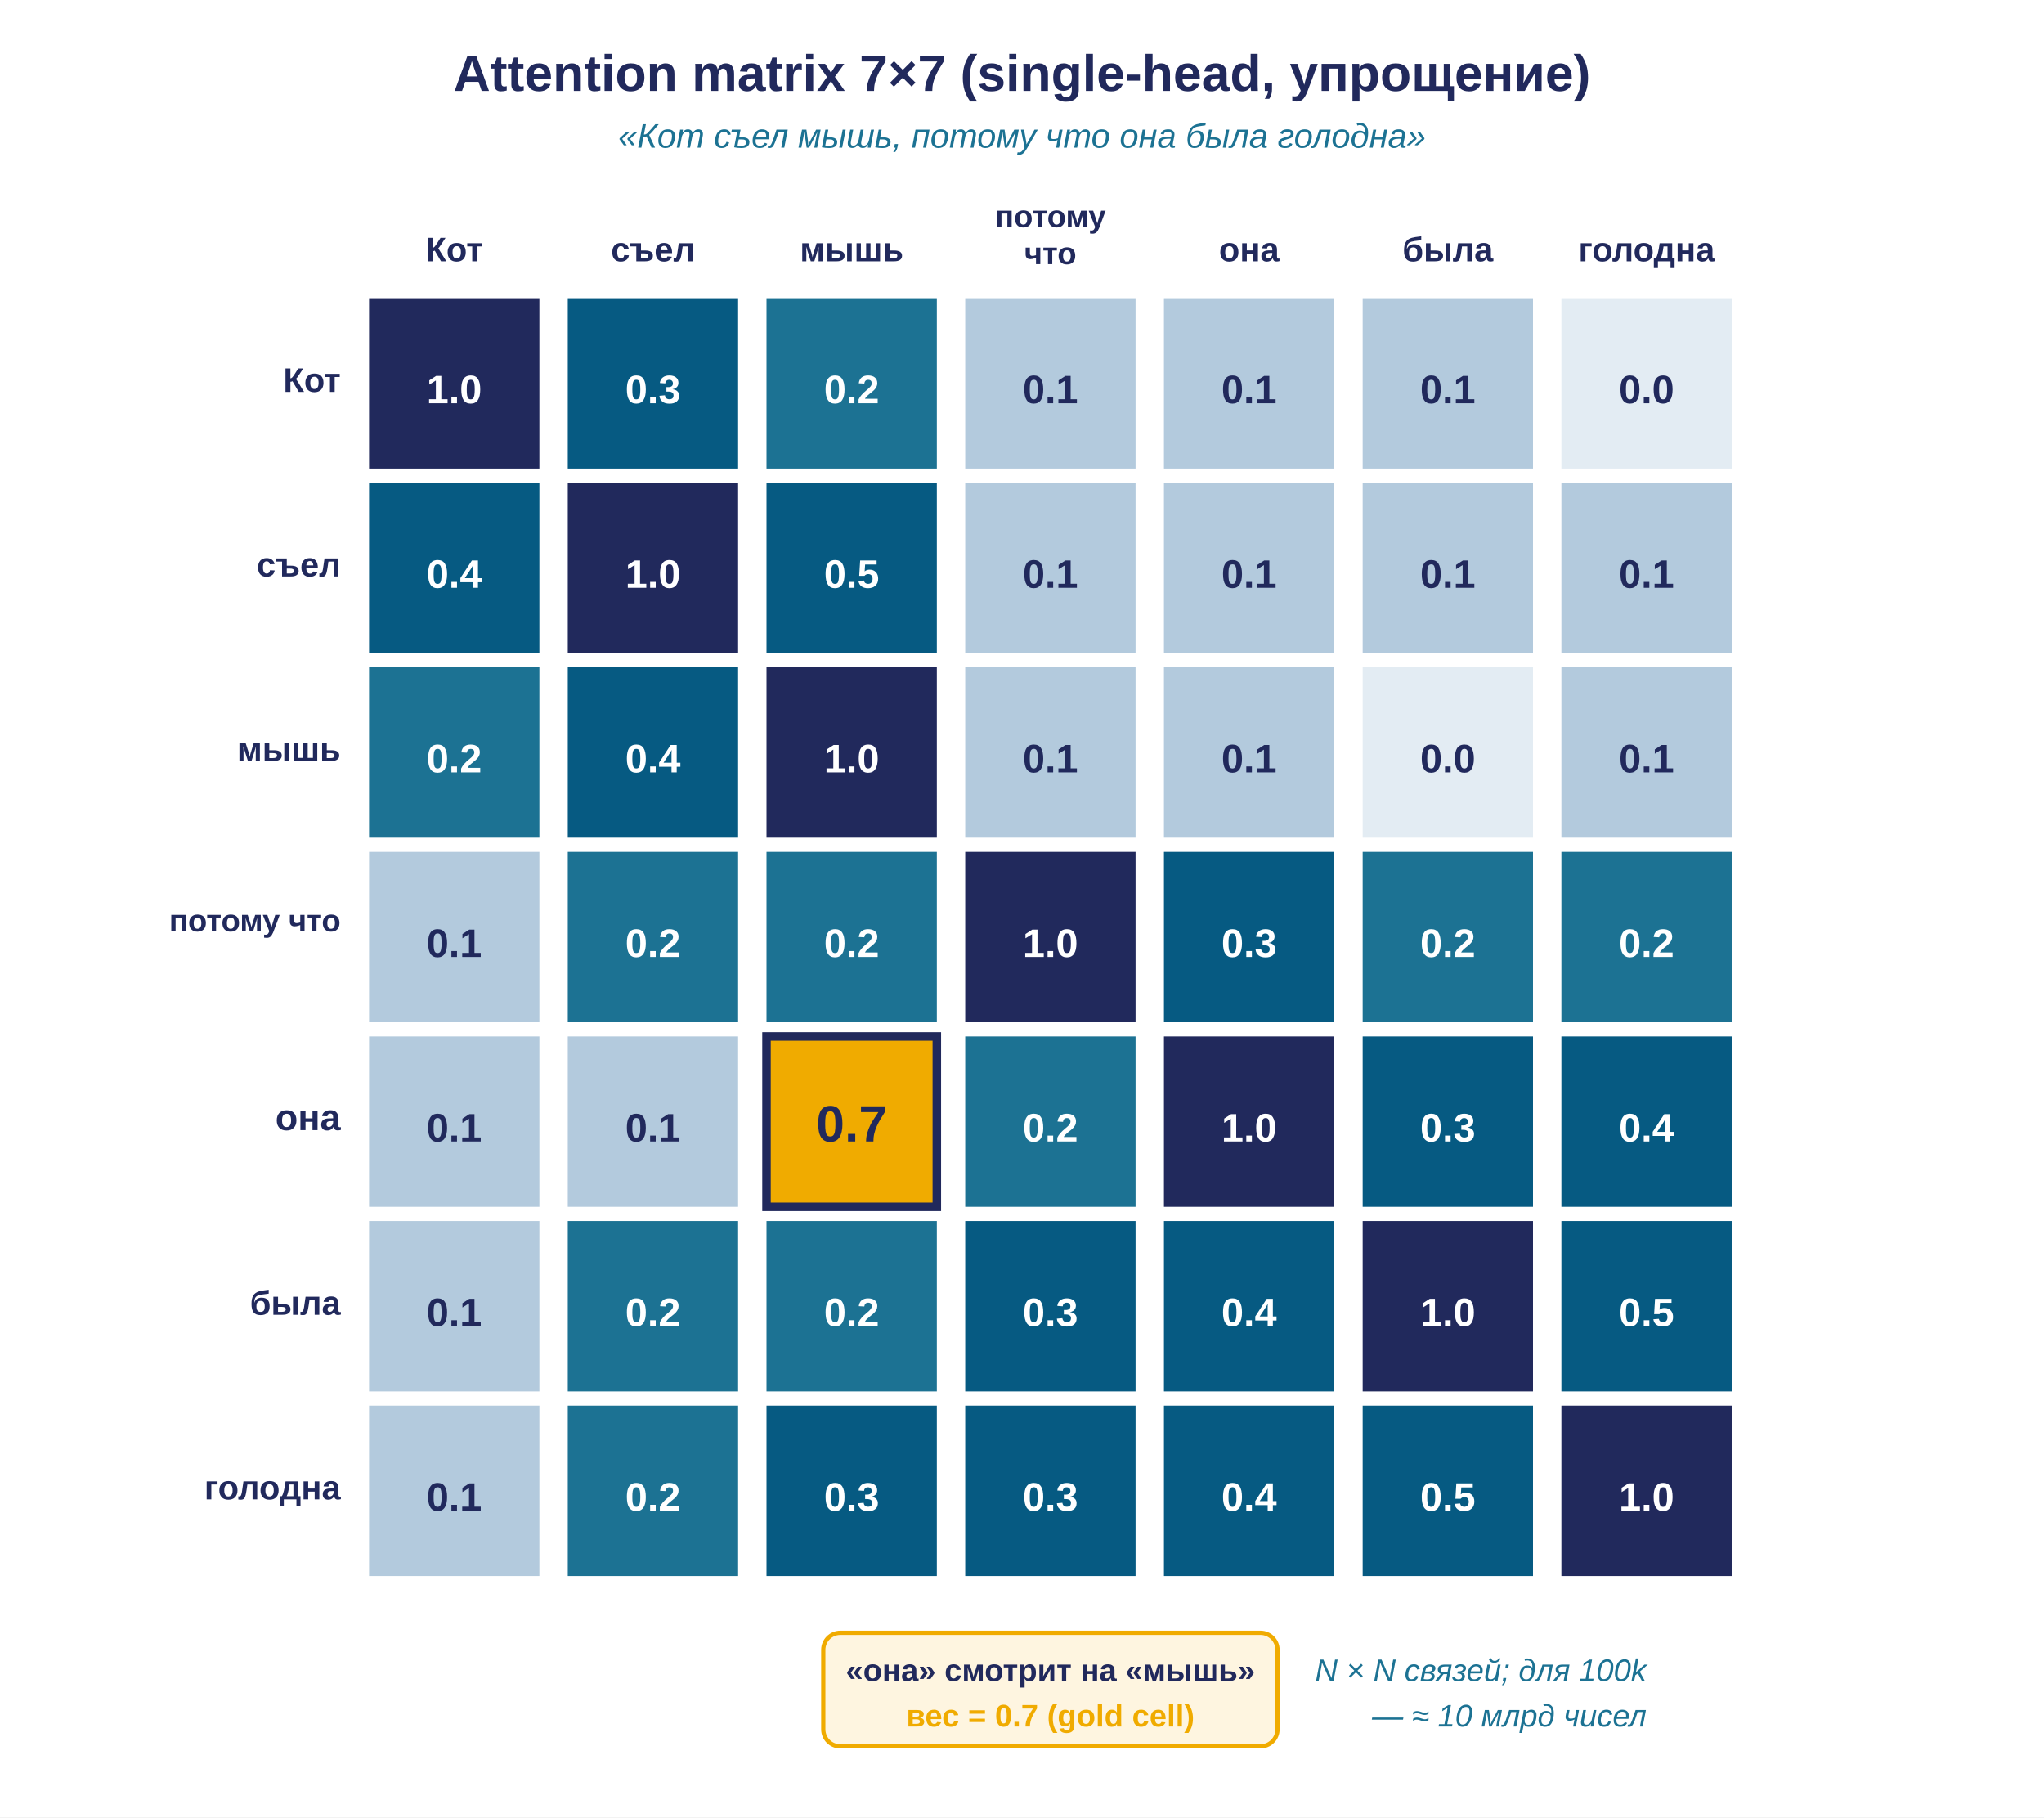
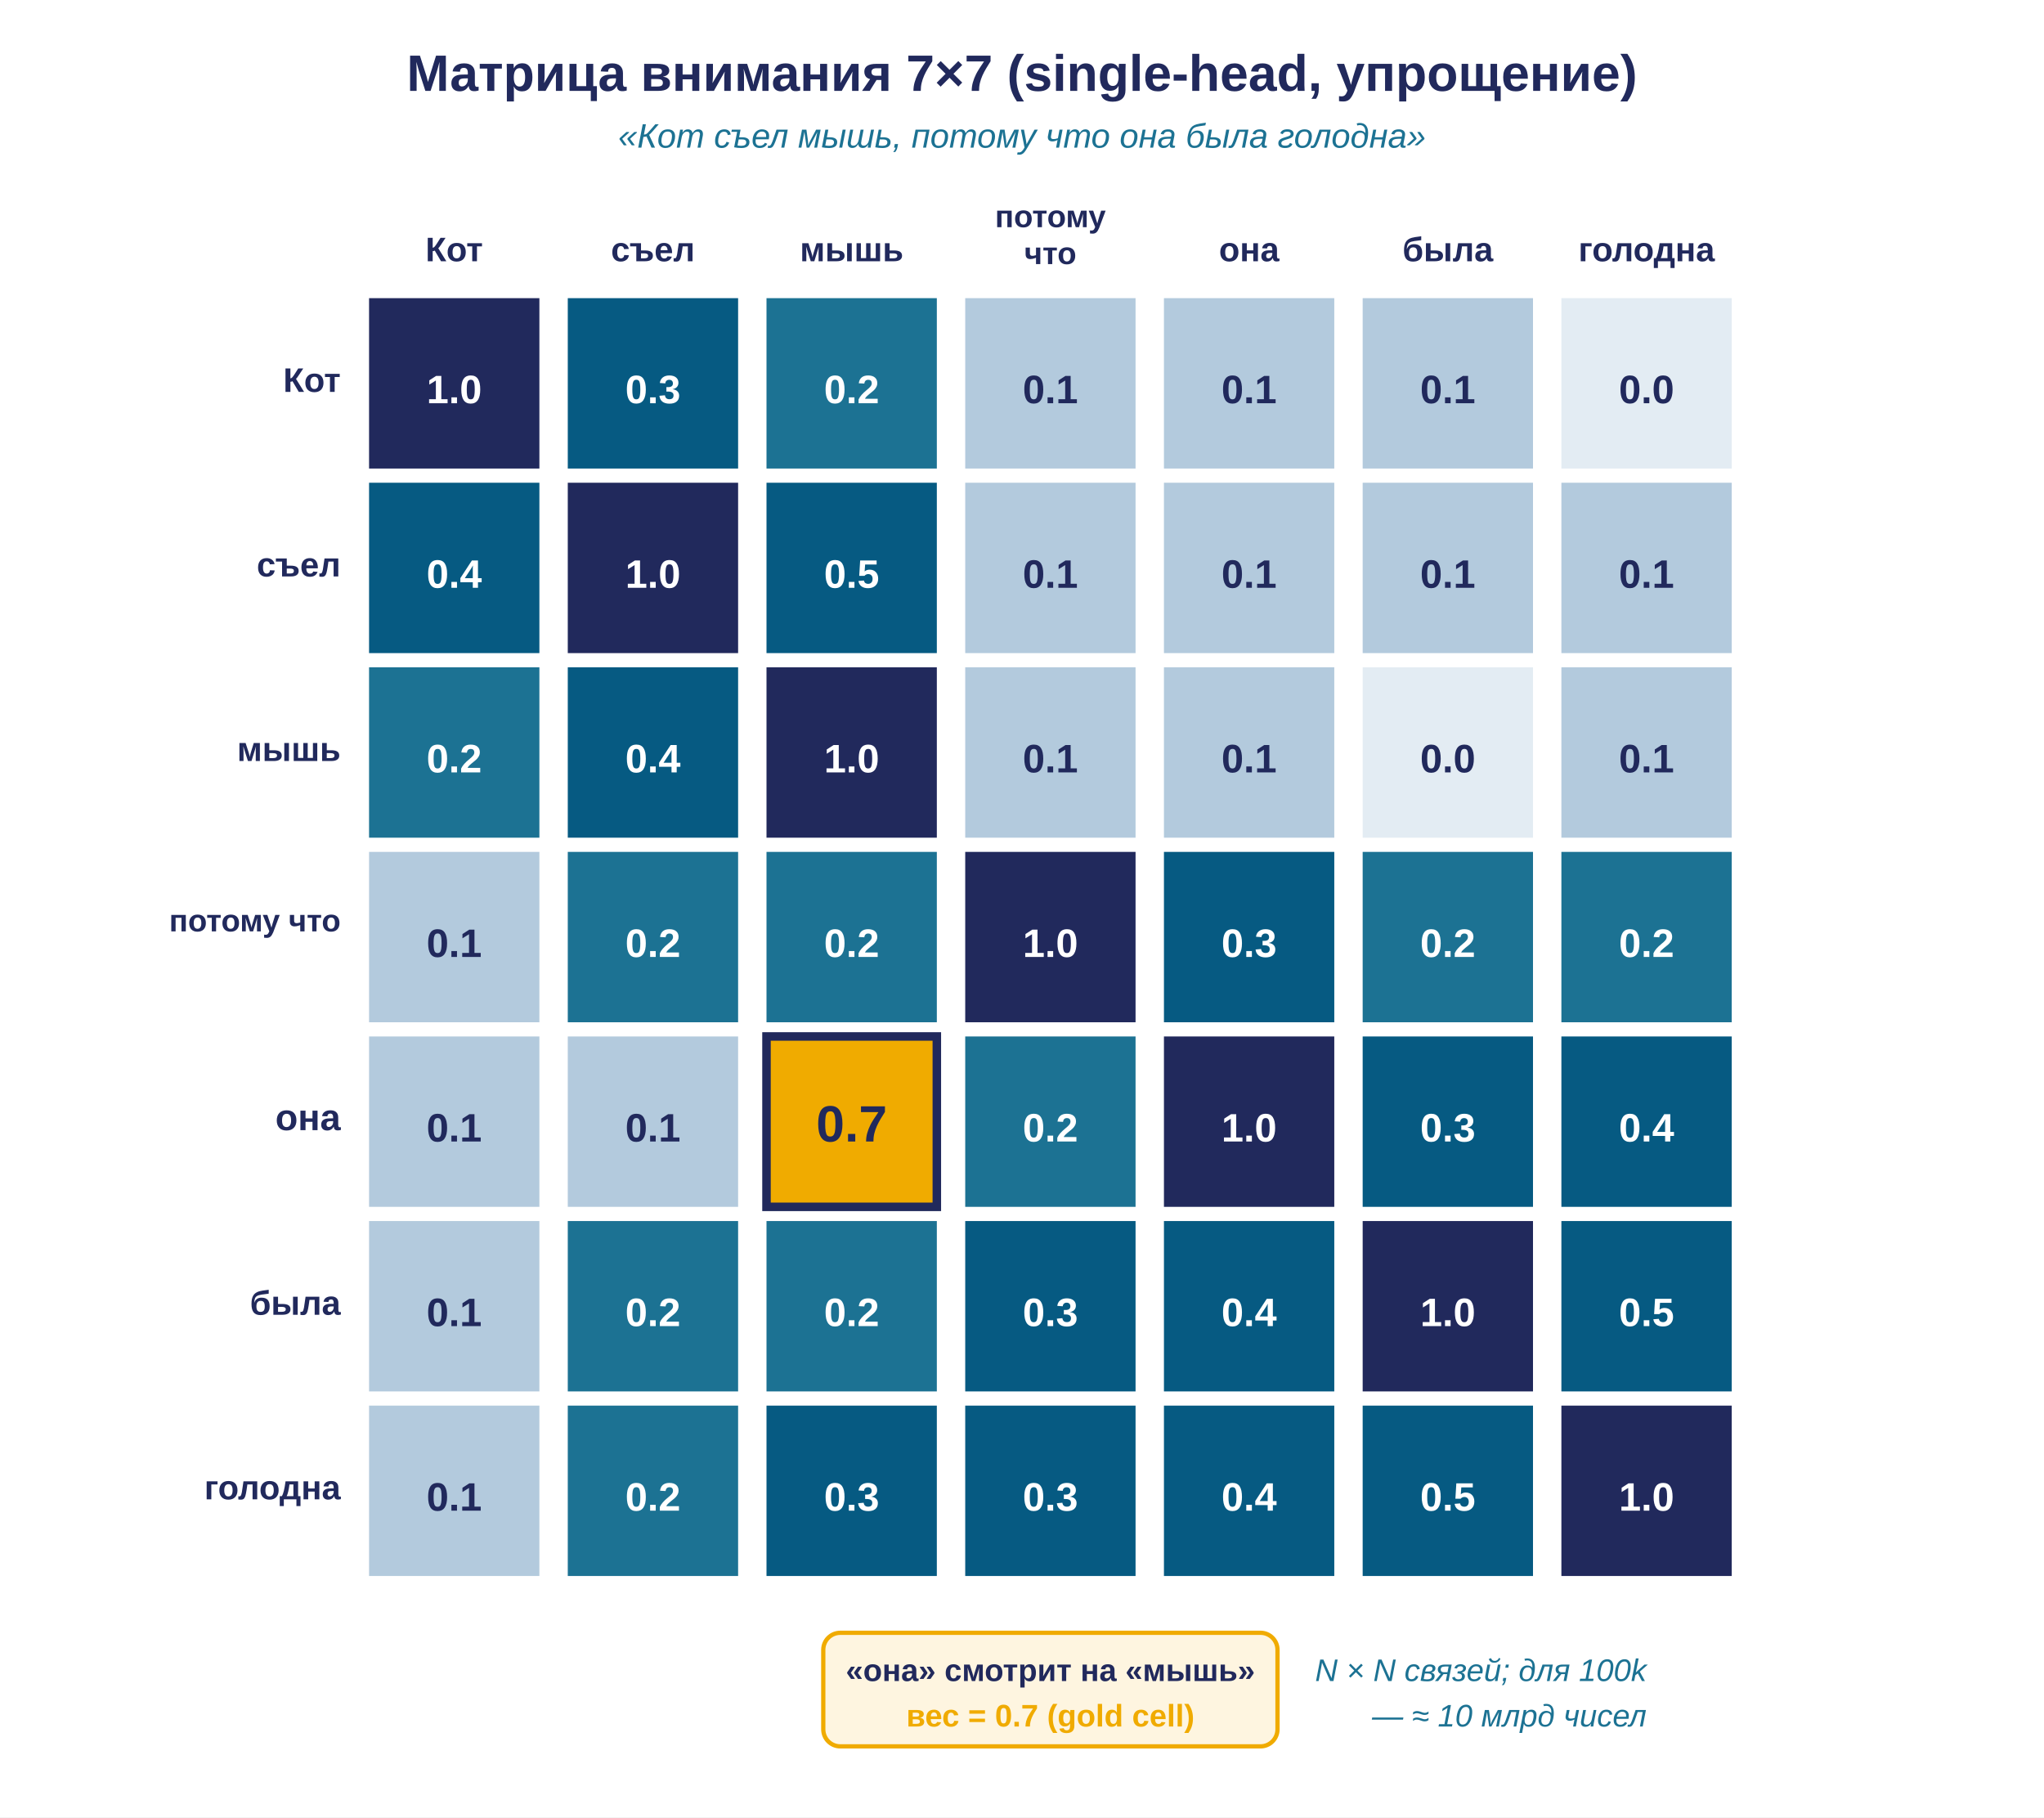
<svg xmlns="http://www.w3.org/2000/svg" width="720" height="640" viewBox="0 0 720 640">
  <rect width="720" height="640" fill="#FFFFFF" />
-   <text x="360" y="32" text-anchor="middle" font-family="Arial" font-size="18" font-weight="bold" fill="#21295C">Attention matrix 7×7 (single-head, упрощение)</text>
+   <text x="360" y="32" text-anchor="middle" font-family="Arial" font-size="18" font-weight="bold" fill="#21295C">Матрица внимания 7×7 (single-head, упрощение)</text>
  <text x="360" y="52" text-anchor="middle" font-family="Arial" font-size="12" fill="#1C7293" font-style="italic">«Кот съел мышь, потому что она была голодна»</text>
  <text x="160" y="92" text-anchor="middle" font-family="Arial" font-size="12" fill="#21295C" font-weight="bold">Кот</text>
  <text x="230" y="92" text-anchor="middle" font-family="Arial" font-size="12" fill="#21295C" font-weight="bold">съел</text>
  <text x="300" y="92" text-anchor="middle" font-family="Arial" font-size="12" fill="#21295C" font-weight="bold">мышь</text>
  <text x="370" y="80" text-anchor="middle" font-family="Arial" font-size="11" fill="#21295C" font-weight="bold">потому</text>
  <text x="370" y="93" text-anchor="middle" font-family="Arial" font-size="11" fill="#21295C" font-weight="bold">что</text>
  <text x="440" y="92" text-anchor="middle" font-family="Arial" font-size="12" fill="#21295C" font-weight="bold">она</text>
  <text x="510" y="92" text-anchor="middle" font-family="Arial" font-size="12" fill="#21295C" font-weight="bold">была</text>
  <text x="580" y="92" text-anchor="middle" font-family="Arial" font-size="12" fill="#21295C" font-weight="bold">голодна</text>
  <text x="120" y="138" text-anchor="end" font-family="Arial" font-size="12" fill="#21295C" font-weight="bold">Кот</text>
  <rect x="130" y="105" width="60" height="60" fill="#21295C" />
  <text x="160" y="142" text-anchor="middle" font-family="Arial" font-size="14" font-weight="bold" fill="#FFFFFF">1.0</text>
  <rect x="200" y="105" width="60" height="60" fill="#065A82" />
  <text x="230" y="142" text-anchor="middle" font-family="Arial" font-size="14" font-weight="bold" fill="#FFFFFF">0.3</text>
  <rect x="270" y="105" width="60" height="60" fill="#1C7293" />
  <text x="300" y="142" text-anchor="middle" font-family="Arial" font-size="14" font-weight="bold" fill="#FFFFFF">0.2</text>
  <rect x="340" y="105" width="60" height="60" fill="#B3CADD" />
  <text x="370" y="142" text-anchor="middle" font-family="Arial" font-size="14" font-weight="bold" fill="#21295C">0.1</text>
  <rect x="410" y="105" width="60" height="60" fill="#B3CADD" />
  <text x="440" y="142" text-anchor="middle" font-family="Arial" font-size="14" font-weight="bold" fill="#21295C">0.1</text>
  <rect x="480" y="105" width="60" height="60" fill="#B3CADD" />
  <text x="510" y="142" text-anchor="middle" font-family="Arial" font-size="14" font-weight="bold" fill="#21295C">0.1</text>
  <rect x="550" y="105" width="60" height="60" fill="#E3ECF3" />
  <text x="580" y="142" text-anchor="middle" font-family="Arial" font-size="14" font-weight="bold" fill="#21295C">0.0</text>
  <text x="120" y="203" text-anchor="end" font-family="Arial" font-size="12" fill="#21295C" font-weight="bold">съел</text>
  <rect x="130" y="170" width="60" height="60" fill="#065A82" />
  <text x="160" y="207" text-anchor="middle" font-family="Arial" font-size="14" font-weight="bold" fill="#FFFFFF">0.4</text>
  <rect x="200" y="170" width="60" height="60" fill="#21295C" />
  <text x="230" y="207" text-anchor="middle" font-family="Arial" font-size="14" font-weight="bold" fill="#FFFFFF">1.0</text>
  <rect x="270" y="170" width="60" height="60" fill="#065A82" />
  <text x="300" y="207" text-anchor="middle" font-family="Arial" font-size="14" font-weight="bold" fill="#FFFFFF">0.5</text>
  <rect x="340" y="170" width="60" height="60" fill="#B3CADD" />
  <text x="370" y="207" text-anchor="middle" font-family="Arial" font-size="14" font-weight="bold" fill="#21295C">0.1</text>
  <rect x="410" y="170" width="60" height="60" fill="#B3CADD" />
  <text x="440" y="207" text-anchor="middle" font-family="Arial" font-size="14" font-weight="bold" fill="#21295C">0.1</text>
  <rect x="480" y="170" width="60" height="60" fill="#B3CADD" />
  <text x="510" y="207" text-anchor="middle" font-family="Arial" font-size="14" font-weight="bold" fill="#21295C">0.1</text>
  <rect x="550" y="170" width="60" height="60" fill="#B3CADD" />
  <text x="580" y="207" text-anchor="middle" font-family="Arial" font-size="14" font-weight="bold" fill="#21295C">0.1</text>
  <text x="120" y="268" text-anchor="end" font-family="Arial" font-size="12" fill="#21295C" font-weight="bold">мышь</text>
  <rect x="130" y="235" width="60" height="60" fill="#1C7293" />
  <text x="160" y="272" text-anchor="middle" font-family="Arial" font-size="14" font-weight="bold" fill="#FFFFFF">0.2</text>
  <rect x="200" y="235" width="60" height="60" fill="#065A82" />
  <text x="230" y="272" text-anchor="middle" font-family="Arial" font-size="14" font-weight="bold" fill="#FFFFFF">0.4</text>
  <rect x="270" y="235" width="60" height="60" fill="#21295C" />
  <text x="300" y="272" text-anchor="middle" font-family="Arial" font-size="14" font-weight="bold" fill="#FFFFFF">1.0</text>
  <rect x="340" y="235" width="60" height="60" fill="#B3CADD" />
  <text x="370" y="272" text-anchor="middle" font-family="Arial" font-size="14" font-weight="bold" fill="#21295C">0.1</text>
  <rect x="410" y="235" width="60" height="60" fill="#B3CADD" />
  <text x="440" y="272" text-anchor="middle" font-family="Arial" font-size="14" font-weight="bold" fill="#21295C">0.1</text>
  <rect x="480" y="235" width="60" height="60" fill="#E3ECF3" />
  <text x="510" y="272" text-anchor="middle" font-family="Arial" font-size="14" font-weight="bold" fill="#21295C">0.0</text>
  <rect x="550" y="235" width="60" height="60" fill="#B3CADD" />
  <text x="580" y="272" text-anchor="middle" font-family="Arial" font-size="14" font-weight="bold" fill="#21295C">0.1</text>
  <text x="120" y="328" text-anchor="end" font-family="Arial" font-size="11" fill="#21295C" font-weight="bold">потому что</text>
  <rect x="130" y="300" width="60" height="60" fill="#B3CADD" />
  <text x="160" y="337" text-anchor="middle" font-family="Arial" font-size="14" font-weight="bold" fill="#21295C">0.1</text>
  <rect x="200" y="300" width="60" height="60" fill="#1C7293" />
  <text x="230" y="337" text-anchor="middle" font-family="Arial" font-size="14" font-weight="bold" fill="#FFFFFF">0.2</text>
  <rect x="270" y="300" width="60" height="60" fill="#1C7293" />
  <text x="300" y="337" text-anchor="middle" font-family="Arial" font-size="14" font-weight="bold" fill="#FFFFFF">0.2</text>
  <rect x="340" y="300" width="60" height="60" fill="#21295C" />
  <text x="370" y="337" text-anchor="middle" font-family="Arial" font-size="14" font-weight="bold" fill="#FFFFFF">1.0</text>
  <rect x="410" y="300" width="60" height="60" fill="#065A82" />
  <text x="440" y="337" text-anchor="middle" font-family="Arial" font-size="14" font-weight="bold" fill="#FFFFFF">0.3</text>
  <rect x="480" y="300" width="60" height="60" fill="#1C7293" />
  <text x="510" y="337" text-anchor="middle" font-family="Arial" font-size="14" font-weight="bold" fill="#FFFFFF">0.2</text>
  <rect x="550" y="300" width="60" height="60" fill="#1C7293" />
  <text x="580" y="337" text-anchor="middle" font-family="Arial" font-size="14" font-weight="bold" fill="#FFFFFF">0.2</text>
  <text x="120" y="398" text-anchor="end" font-family="Arial" font-size="13" fill="#21295C" font-weight="bold">она</text>
  <rect x="130" y="365" width="60" height="60" fill="#B3CADD" />
  <text x="160" y="402" text-anchor="middle" font-family="Arial" font-size="14" font-weight="bold" fill="#21295C">0.1</text>
  <rect x="200" y="365" width="60" height="60" fill="#B3CADD" />
  <text x="230" y="402" text-anchor="middle" font-family="Arial" font-size="14" font-weight="bold" fill="#21295C">0.1</text>
  <rect x="270" y="365" width="60" height="60" fill="#F0AB00" stroke="#21295C" stroke-width="3" />
  <text x="300" y="402" text-anchor="middle" font-family="Arial" font-size="18" font-weight="bold" fill="#21295C">0.7</text>
  <rect x="340" y="365" width="60" height="60" fill="#1C7293" />
  <text x="370" y="402" text-anchor="middle" font-family="Arial" font-size="14" font-weight="bold" fill="#FFFFFF">0.2</text>
  <rect x="410" y="365" width="60" height="60" fill="#21295C" />
  <text x="440" y="402" text-anchor="middle" font-family="Arial" font-size="14" font-weight="bold" fill="#FFFFFF">1.0</text>
  <rect x="480" y="365" width="60" height="60" fill="#065A82" />
  <text x="510" y="402" text-anchor="middle" font-family="Arial" font-size="14" font-weight="bold" fill="#FFFFFF">0.3</text>
  <rect x="550" y="365" width="60" height="60" fill="#065A82" />
  <text x="580" y="402" text-anchor="middle" font-family="Arial" font-size="14" font-weight="bold" fill="#FFFFFF">0.4</text>
  <text x="120" y="463" text-anchor="end" font-family="Arial" font-size="12" fill="#21295C" font-weight="bold">была</text>
  <rect x="130" y="430" width="60" height="60" fill="#B3CADD" />
  <text x="160" y="467" text-anchor="middle" font-family="Arial" font-size="14" font-weight="bold" fill="#21295C">0.1</text>
  <rect x="200" y="430" width="60" height="60" fill="#1C7293" />
  <text x="230" y="467" text-anchor="middle" font-family="Arial" font-size="14" font-weight="bold" fill="#FFFFFF">0.2</text>
  <rect x="270" y="430" width="60" height="60" fill="#1C7293" />
  <text x="300" y="467" text-anchor="middle" font-family="Arial" font-size="14" font-weight="bold" fill="#FFFFFF">0.2</text>
  <rect x="340" y="430" width="60" height="60" fill="#065A82" />
  <text x="370" y="467" text-anchor="middle" font-family="Arial" font-size="14" font-weight="bold" fill="#FFFFFF">0.3</text>
  <rect x="410" y="430" width="60" height="60" fill="#065A82" />
  <text x="440" y="467" text-anchor="middle" font-family="Arial" font-size="14" font-weight="bold" fill="#FFFFFF">0.4</text>
  <rect x="480" y="430" width="60" height="60" fill="#21295C" />
  <text x="510" y="467" text-anchor="middle" font-family="Arial" font-size="14" font-weight="bold" fill="#FFFFFF">1.0</text>
  <rect x="550" y="430" width="60" height="60" fill="#065A82" />
  <text x="580" y="467" text-anchor="middle" font-family="Arial" font-size="14" font-weight="bold" fill="#FFFFFF">0.5</text>
  <text x="120" y="528" text-anchor="end" font-family="Arial" font-size="12" fill="#21295C" font-weight="bold">голодна</text>
  <rect x="130" y="495" width="60" height="60" fill="#B3CADD" />
  <text x="160" y="532" text-anchor="middle" font-family="Arial" font-size="14" font-weight="bold" fill="#21295C">0.1</text>
  <rect x="200" y="495" width="60" height="60" fill="#1C7293" />
  <text x="230" y="532" text-anchor="middle" font-family="Arial" font-size="14" font-weight="bold" fill="#FFFFFF">0.2</text>
  <rect x="270" y="495" width="60" height="60" fill="#065A82" />
  <text x="300" y="532" text-anchor="middle" font-family="Arial" font-size="14" font-weight="bold" fill="#FFFFFF">0.3</text>
  <rect x="340" y="495" width="60" height="60" fill="#065A82" />
  <text x="370" y="532" text-anchor="middle" font-family="Arial" font-size="14" font-weight="bold" fill="#FFFFFF">0.3</text>
  <rect x="410" y="495" width="60" height="60" fill="#065A82" />
  <text x="440" y="532" text-anchor="middle" font-family="Arial" font-size="14" font-weight="bold" fill="#FFFFFF">0.4</text>
  <rect x="480" y="495" width="60" height="60" fill="#065A82" />
  <text x="510" y="532" text-anchor="middle" font-family="Arial" font-size="14" font-weight="bold" fill="#FFFFFF">0.5</text>
  <rect x="550" y="495" width="60" height="60" fill="#21295C" />
  <text x="580" y="532" text-anchor="middle" font-family="Arial" font-size="14" font-weight="bold" fill="#FFFFFF">1.0</text>
  <rect x="290" y="575" width="160" height="40" rx="6" fill="#FEF5E0" stroke="#F0AB00" stroke-width="1.5" />
  <text x="370" y="592" text-anchor="middle" font-family="Arial" font-size="11" fill="#21295C" font-weight="bold">«она» смотрит на «мышь»</text>
  <text x="370" y="608" text-anchor="middle" font-family="Arial" font-size="11" fill="#F0AB00" font-weight="bold">вес = 0.7 (gold cell)</text>
  <text x="580" y="592" text-anchor="end" font-family="Arial" font-size="11" fill="#1C7293" font-style="italic">N × N связей; для 100k</text>
  <text x="580" y="608" text-anchor="end" font-family="Arial" font-size="11" fill="#1C7293" font-style="italic">— ≈ 10 млрд чисел</text>
</svg>
